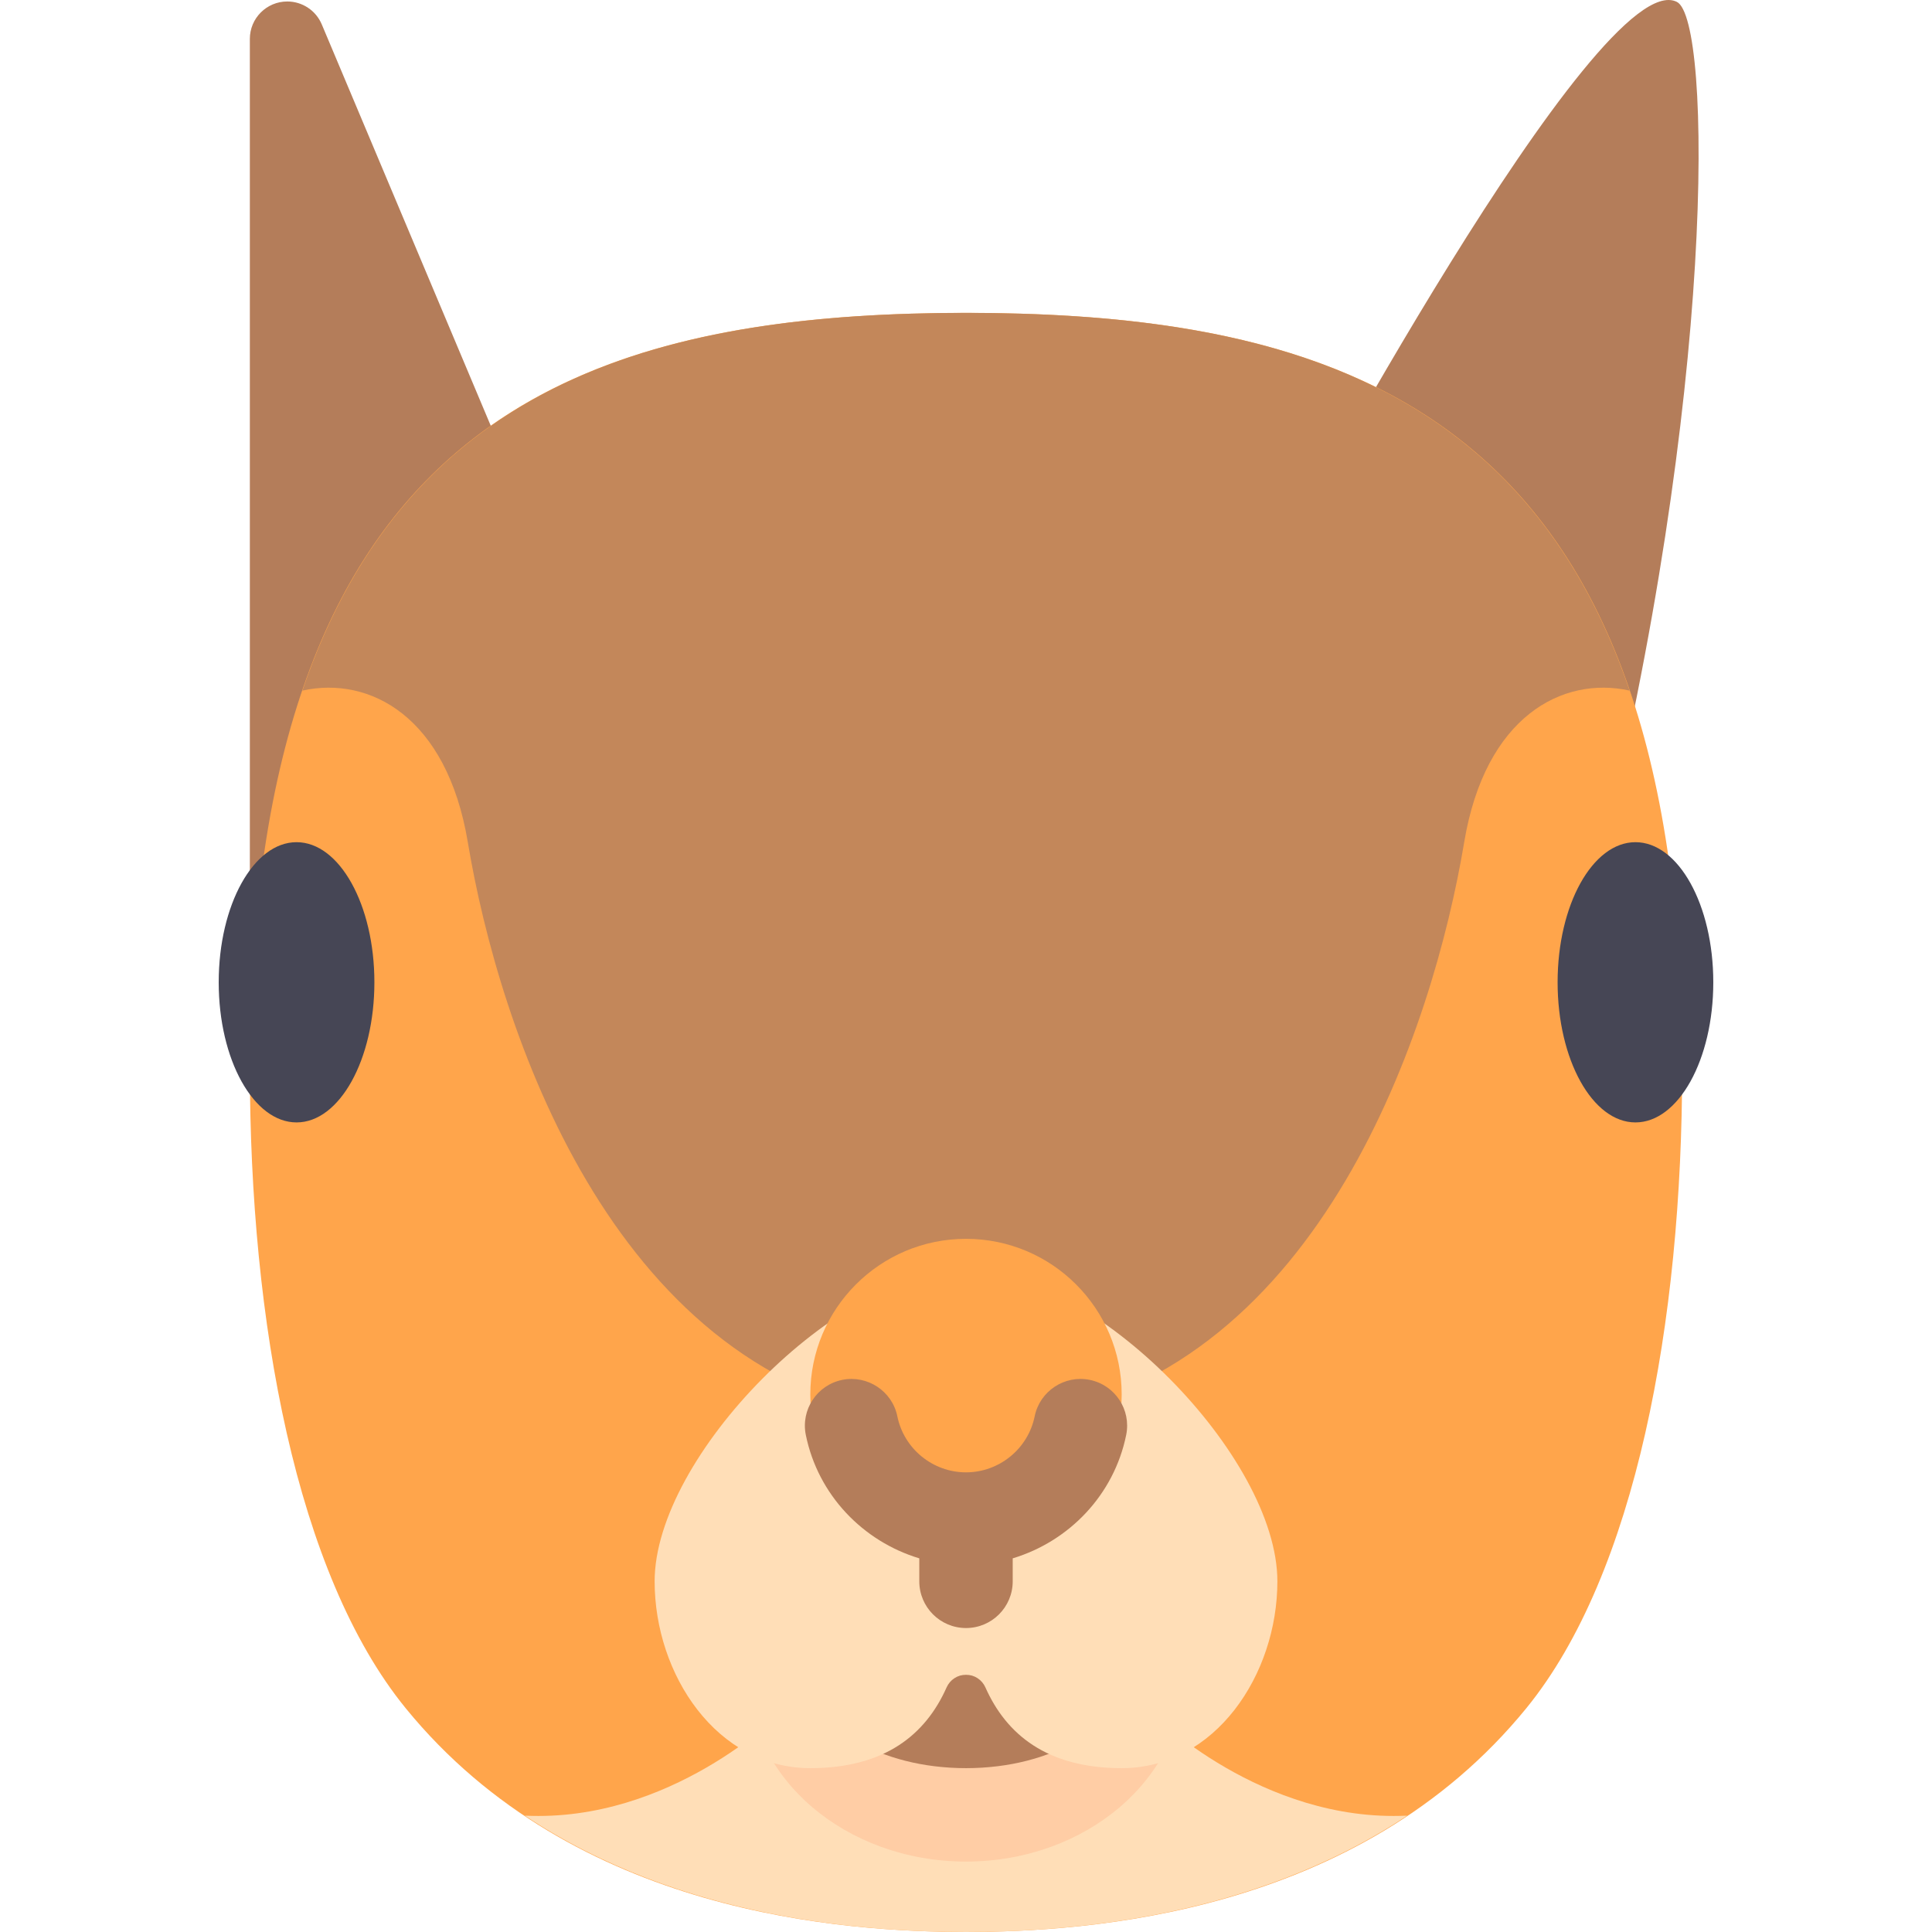
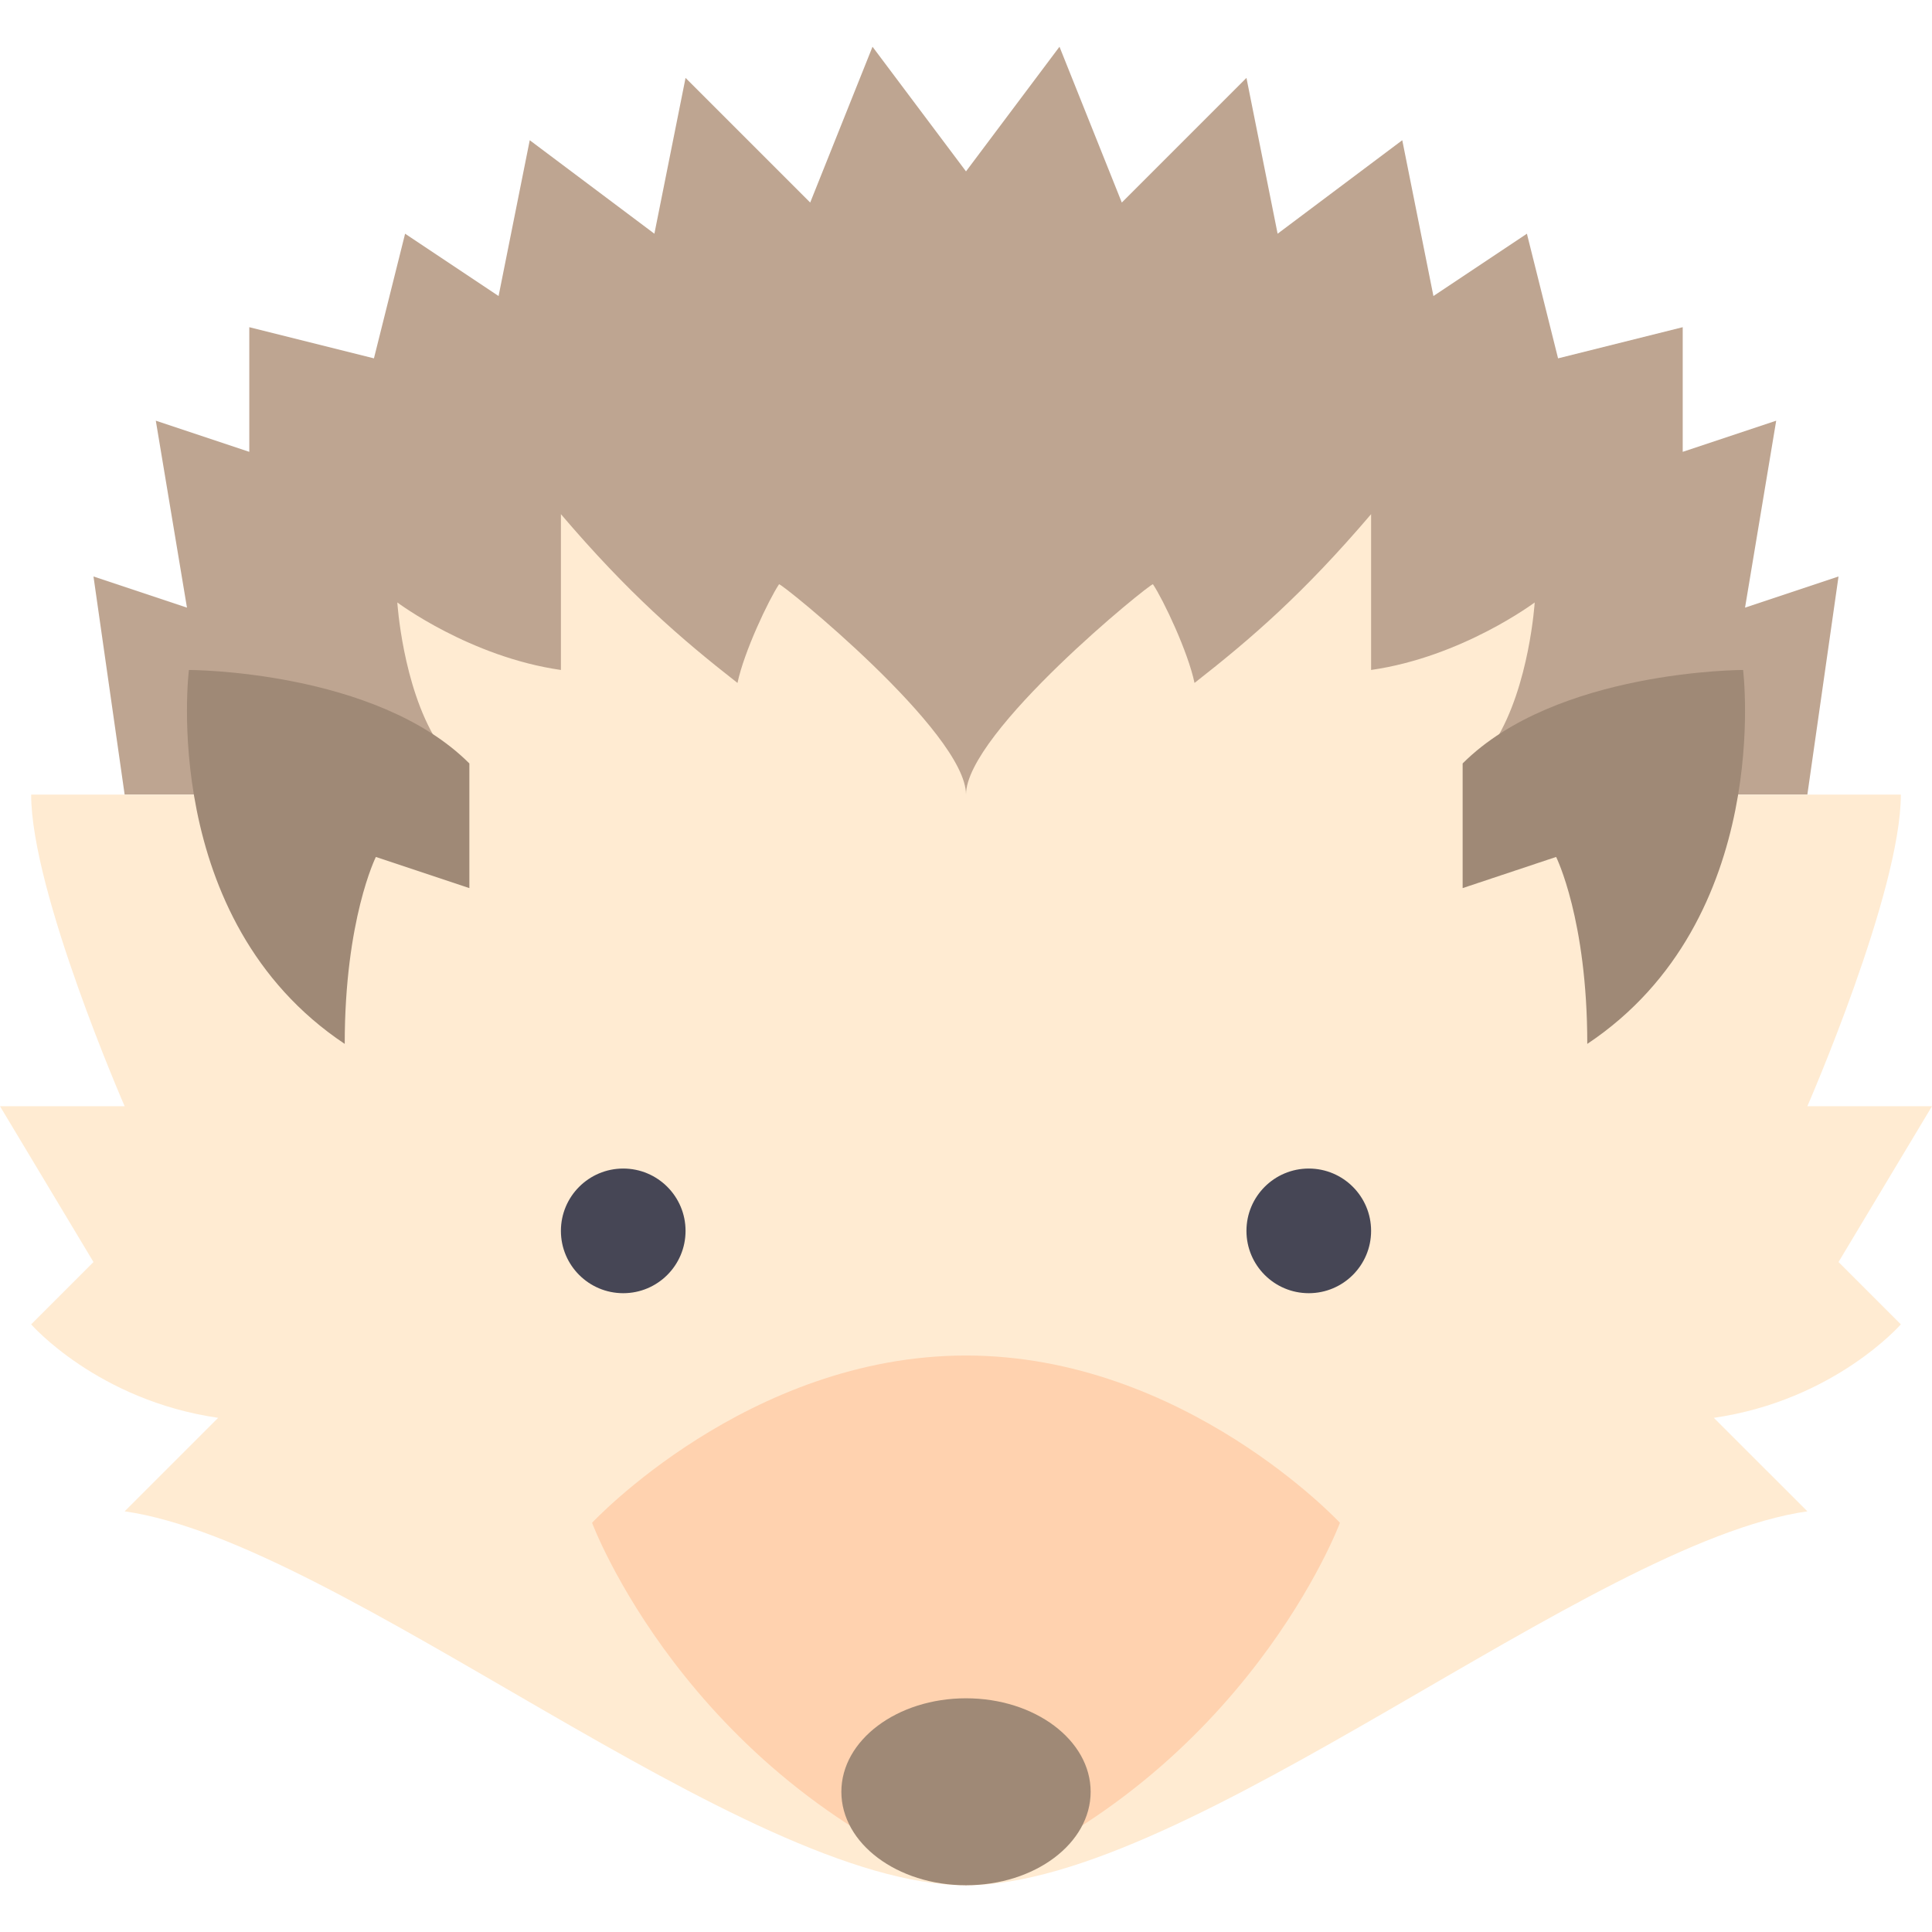
- <svg xmlns="http://www.w3.org/2000/svg" height="800px" width="800px" version="1.1" id="Layer_1" viewBox="0 0 512.001 512.001" xml:space="preserve">
+ <svg xmlns="http://www.w3.org/2000/svg" height="800px" width="800px" version="1.1" id="Layer_1" viewBox="0 0 512 512" xml:space="preserve">
+   <polygon style="fill:#BEA591;" points="478.969,210.581 487.227,152.774 462.453,161.032 470.711,111.484 445.936,119.742   445.936,86.709 412.904,94.967 404.646,61.935 379.872,78.451 371.614,37.161 338.581,61.935 330.323,20.645 297.291,53.677   280.775,12.387 256.001,45.419 231.226,12.387 214.71,53.677 181.678,20.645 173.42,61.935 140.387,37.161 132.129,78.451   107.355,61.935 99.097,94.967 66.065,86.709 66.065,119.742 41.29,111.484 49.548,161.032 24.774,152.774 33.032,210.581 " />
+   <path style="fill:#FFEBD2;" d="M512,293.161h-33.032c0,0,24.774-56.774,24.774-82.581h-49.548l-57.904-14.272  c9.044-14.631,10.421-36.653,10.421-36.653s-19.269,14.452-43.355,17.892v-41.29c-17.892,20.989-31.635,32.877-46.795,44.731  c-1.721-8.258-8.258-22.021-11.011-26.15c-0.382-0.573-49.548,39.226-49.548,55.742c0-16.516-49.167-56.315-49.548-55.742  c-2.753,4.129-9.29,17.892-11.011,26.15c-15.161-11.853-28.903-23.742-46.795-44.731v41.29  c-24.086-3.441-43.355-17.892-43.355-17.892s1.376,22.021,10.42,36.653l-57.904,14.272H8.258c0,25.807,24.774,82.581,24.774,82.581  H0l24.774,41.29L8.258,350.968c0,0,17.548,20.129,49.548,24.774l-24.774,24.774c57.807,8.258,163.613,99.097,222.968,99.097  s165.162-90.839,222.968-99.097l-24.774-24.774c32-4.645,49.548-24.774,49.548-24.774l-16.516-16.516L512,293.161z" />
+   <path style="fill:#FFD2AF;" d="M256.001,359.226c-57.807,0-99.097,44.332-99.097,44.332s24.774,66.499,99.097,96.055  c74.323-29.556,99.097-96.055,99.097-96.055S313.807,359.226,256.001,359.226z" />
  <g>
-     <path style="fill:#B47D5A;" d="M66.212,289.204V10.312c0-5.477,4.44-9.919,9.919-9.919l0,0c3.991,0,7.593,2.392,9.141,6.069   l63.458,150.713L66.212,289.204z" />
-     <path style="fill:#B47D5A;" d="M340.003,146.643c0,0,83.51-156.582,104.388-146.143c9.337,4.668,10.438,104.388-20.878,229.653   L340.003,146.643z" />
+     <circle style="fill:#464655;" cx="165.162" cy="326.194" r="16.516" />
+     <circle style="fill:#464655;" cx="346.839" cy="326.194" r="16.516" />
  </g>
-   <path style="fill:#FFA54B;" d="M256.001,82.912c-103.555,0.091-189.789,28.77-189.789,200.137  c0,67.319,12.289,134.012,41.259,169.597c44.679,54.881,116.573,59.313,148.531,59.355c31.958-0.041,103.851-4.472,148.531-59.355  c28.97-35.585,41.259-102.279,41.259-169.597C445.791,111.68,359.557,83.002,256.001,82.912z" />
-   <path style="fill:#FFDEB7;" d="M372.91,481.166c-38.584,1.854-67.399-26.927-67.399-26.927h-49.51h-49.51  c0,0-28.815,28.781-67.399,26.927c41.893,27.935,91.755,30.802,116.909,30.835C281.156,511.968,331.018,509.1,372.91,481.166z" />
  <g>
-     <path style="fill:#C3875A;" d="M80.14,183.016c17.833-3.947,38.287,6.889,43.835,40.174   c8.252,49.51,37.874,139.275,113.831,152.155h18.196V82.912C177.238,82.981,108.539,99.664,80.14,183.016z" />
-     <path style="fill:#C3875A;" d="M431.864,183.016c-17.833-3.947-38.287,6.889-43.835,40.174   c-8.252,49.51-37.874,139.275-113.831,152.155h-18.196V82.912C334.765,82.981,403.464,99.664,431.864,183.016z" />
+     <ellipse style="fill:#9F8976;" cx="256.001" cy="474.839" rx="33.032" ry="24.774" />
+     <path style="fill:#9F8976;" d="M91.355,276.645c0-33.032,8.258-49.548,8.258-49.548l24.774,8.258v-33.032   c-24.774-24.774-74.323-24.774-74.323-24.774S41.807,243.613,91.355,276.645" />
+     <path style="fill:#9F8976;" d="M420.646,276.645c0-33.032-8.258-49.548-8.258-49.548l-24.774,8.258v-33.032   c24.774-24.774,74.323-24.774,74.323-24.774S470.195,243.613,420.646,276.645" />
  </g>
-   <path style="fill:#FFCDA5;" d="M198.239,443.825c0,27.344,25.861,49.51,57.762,49.51s57.762-22.166,57.762-49.51H198.239z" />
-   <path style="fill:#B47D5A;" d="M214.743,443.825c0,13.672,18.472,24.755,41.259,24.755c22.786,0,41.259-11.083,41.259-24.755  H214.743z" />
-   <g>
-     <ellipse style="fill:#464655;" cx="78.589" cy="260.32" rx="20.629" ry="37.133" />
-     <ellipse style="fill:#464655;" cx="433.412" cy="260.32" rx="20.629" ry="37.133" />
-   </g>
-   <path style="fill:#FFDEB7;" d="M256.001,336.553c-34.023,0-82.517,49.51-82.517,82.517c0,24.755,16.503,49.51,41.259,49.51  c19.775,0,30.58-8.936,36.113-21.395c0.906-2.038,2.916-3.361,5.146-3.361c2.23,0,4.24,1.322,5.146,3.361  c5.533,12.459,16.337,21.395,36.113,21.395c24.755,0,41.259-24.755,41.259-49.51C338.518,386.063,290.024,336.553,256.001,336.553z" />
-   <circle style="fill:#FFA54B;" cx="256" cy="369.563" r="41.259" />
-   <path style="fill:#B47D5A;" d="M288.791,365.679c-6.656-1.346-13.232,2.961-14.593,9.666c-1.748,8.602-9.404,14.844-18.196,14.844  s-16.447-6.241-18.196-14.844c-1.362-6.705-7.945-11.004-14.593-9.666c-6.696,1.362-11.024,7.897-9.662,14.597  c3.224,15.882,15.115,28.192,30.073,32.703v6.09c0,6.838,5.544,12.378,12.378,12.378c6.833,0,12.378-5.54,12.378-12.378v-6.09  c14.958-4.511,26.849-16.82,30.073-32.703C299.815,373.576,295.487,367.041,288.791,365.679z" />
</svg>
